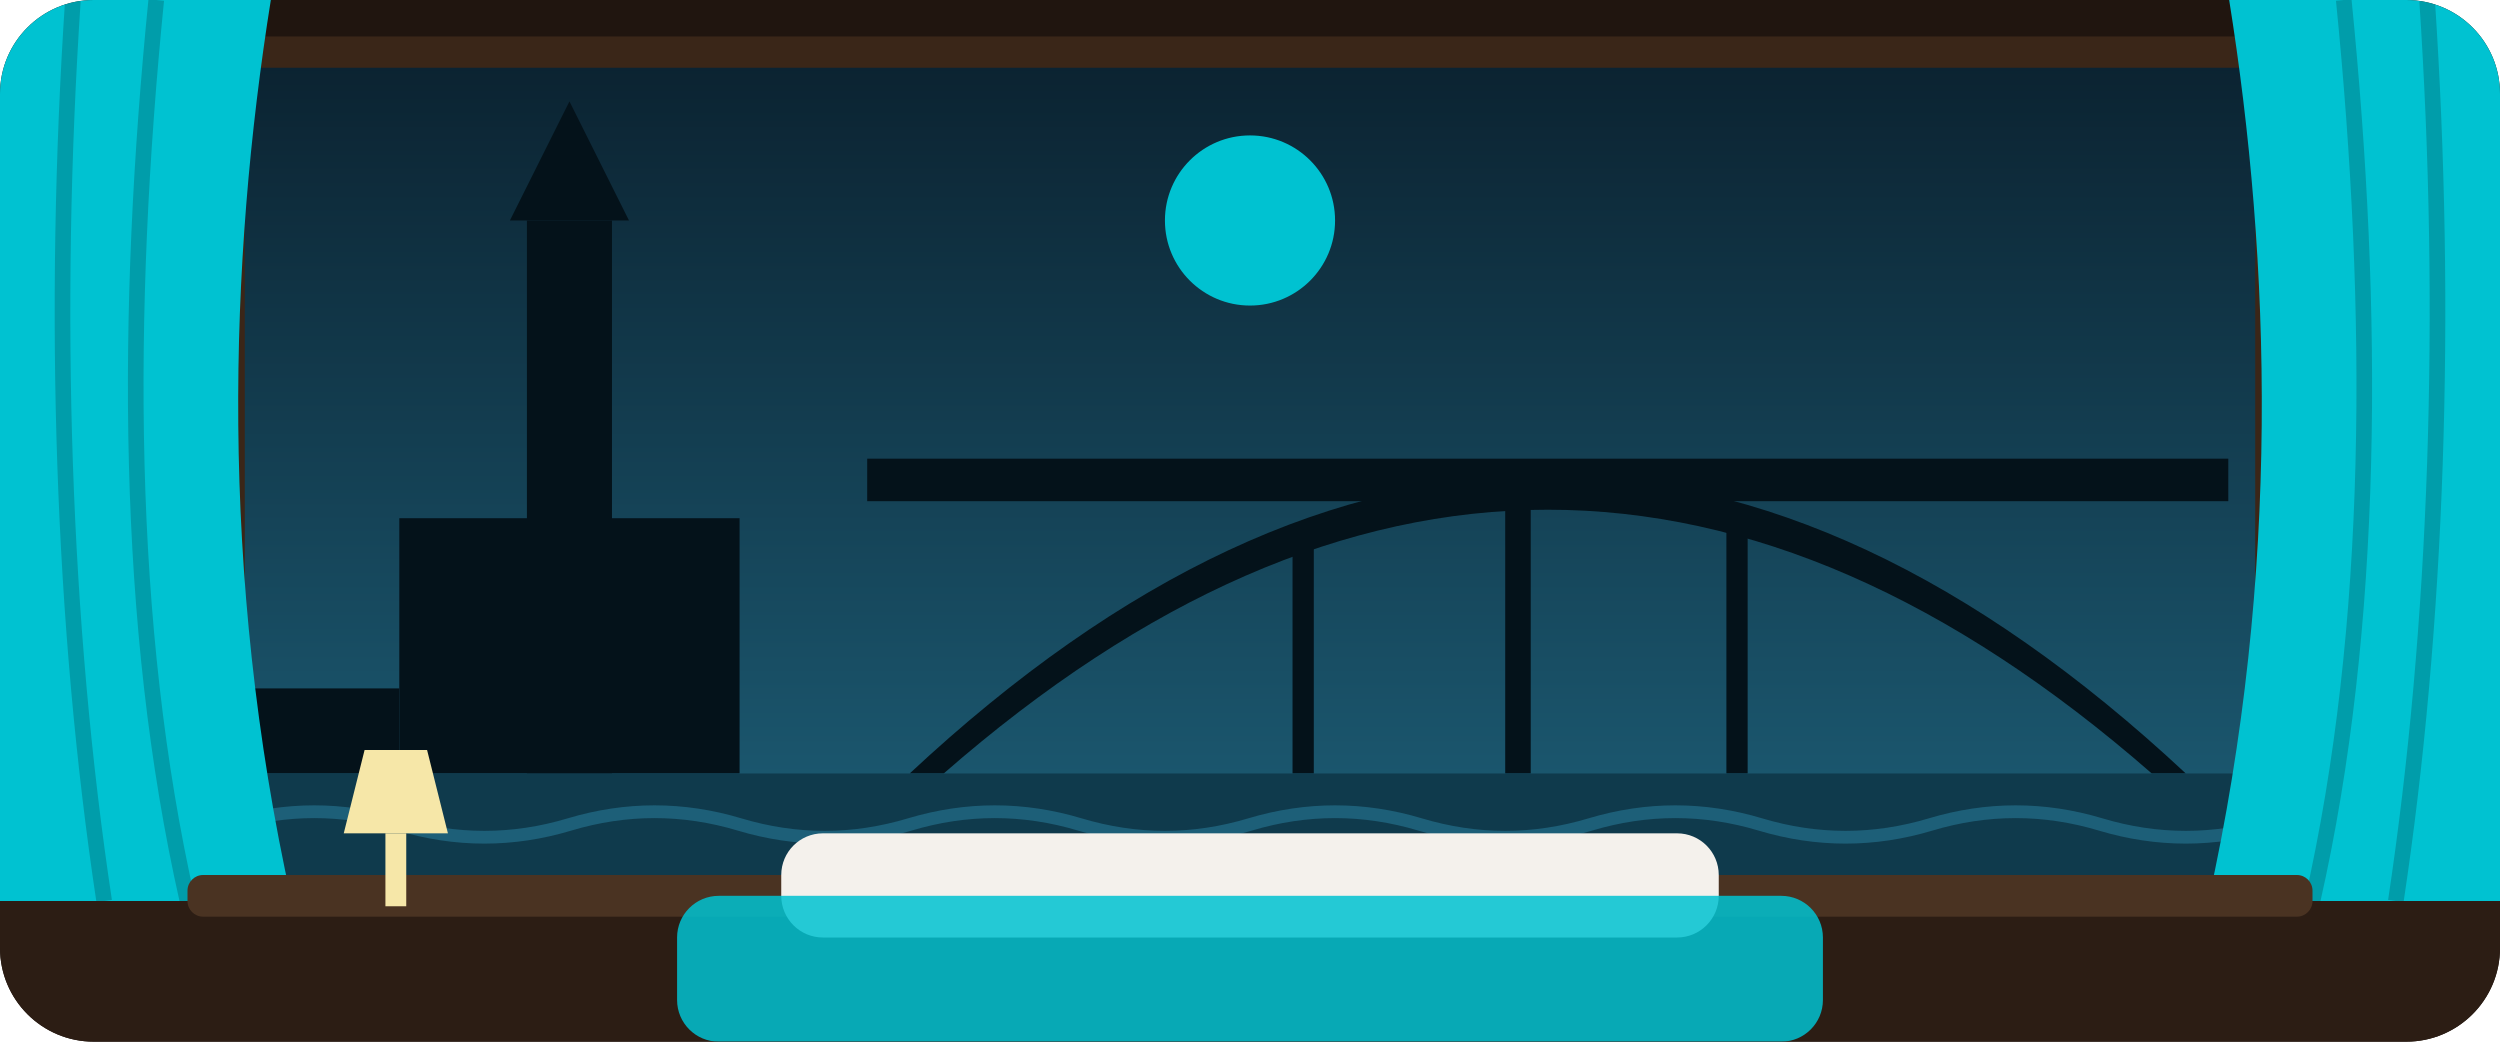
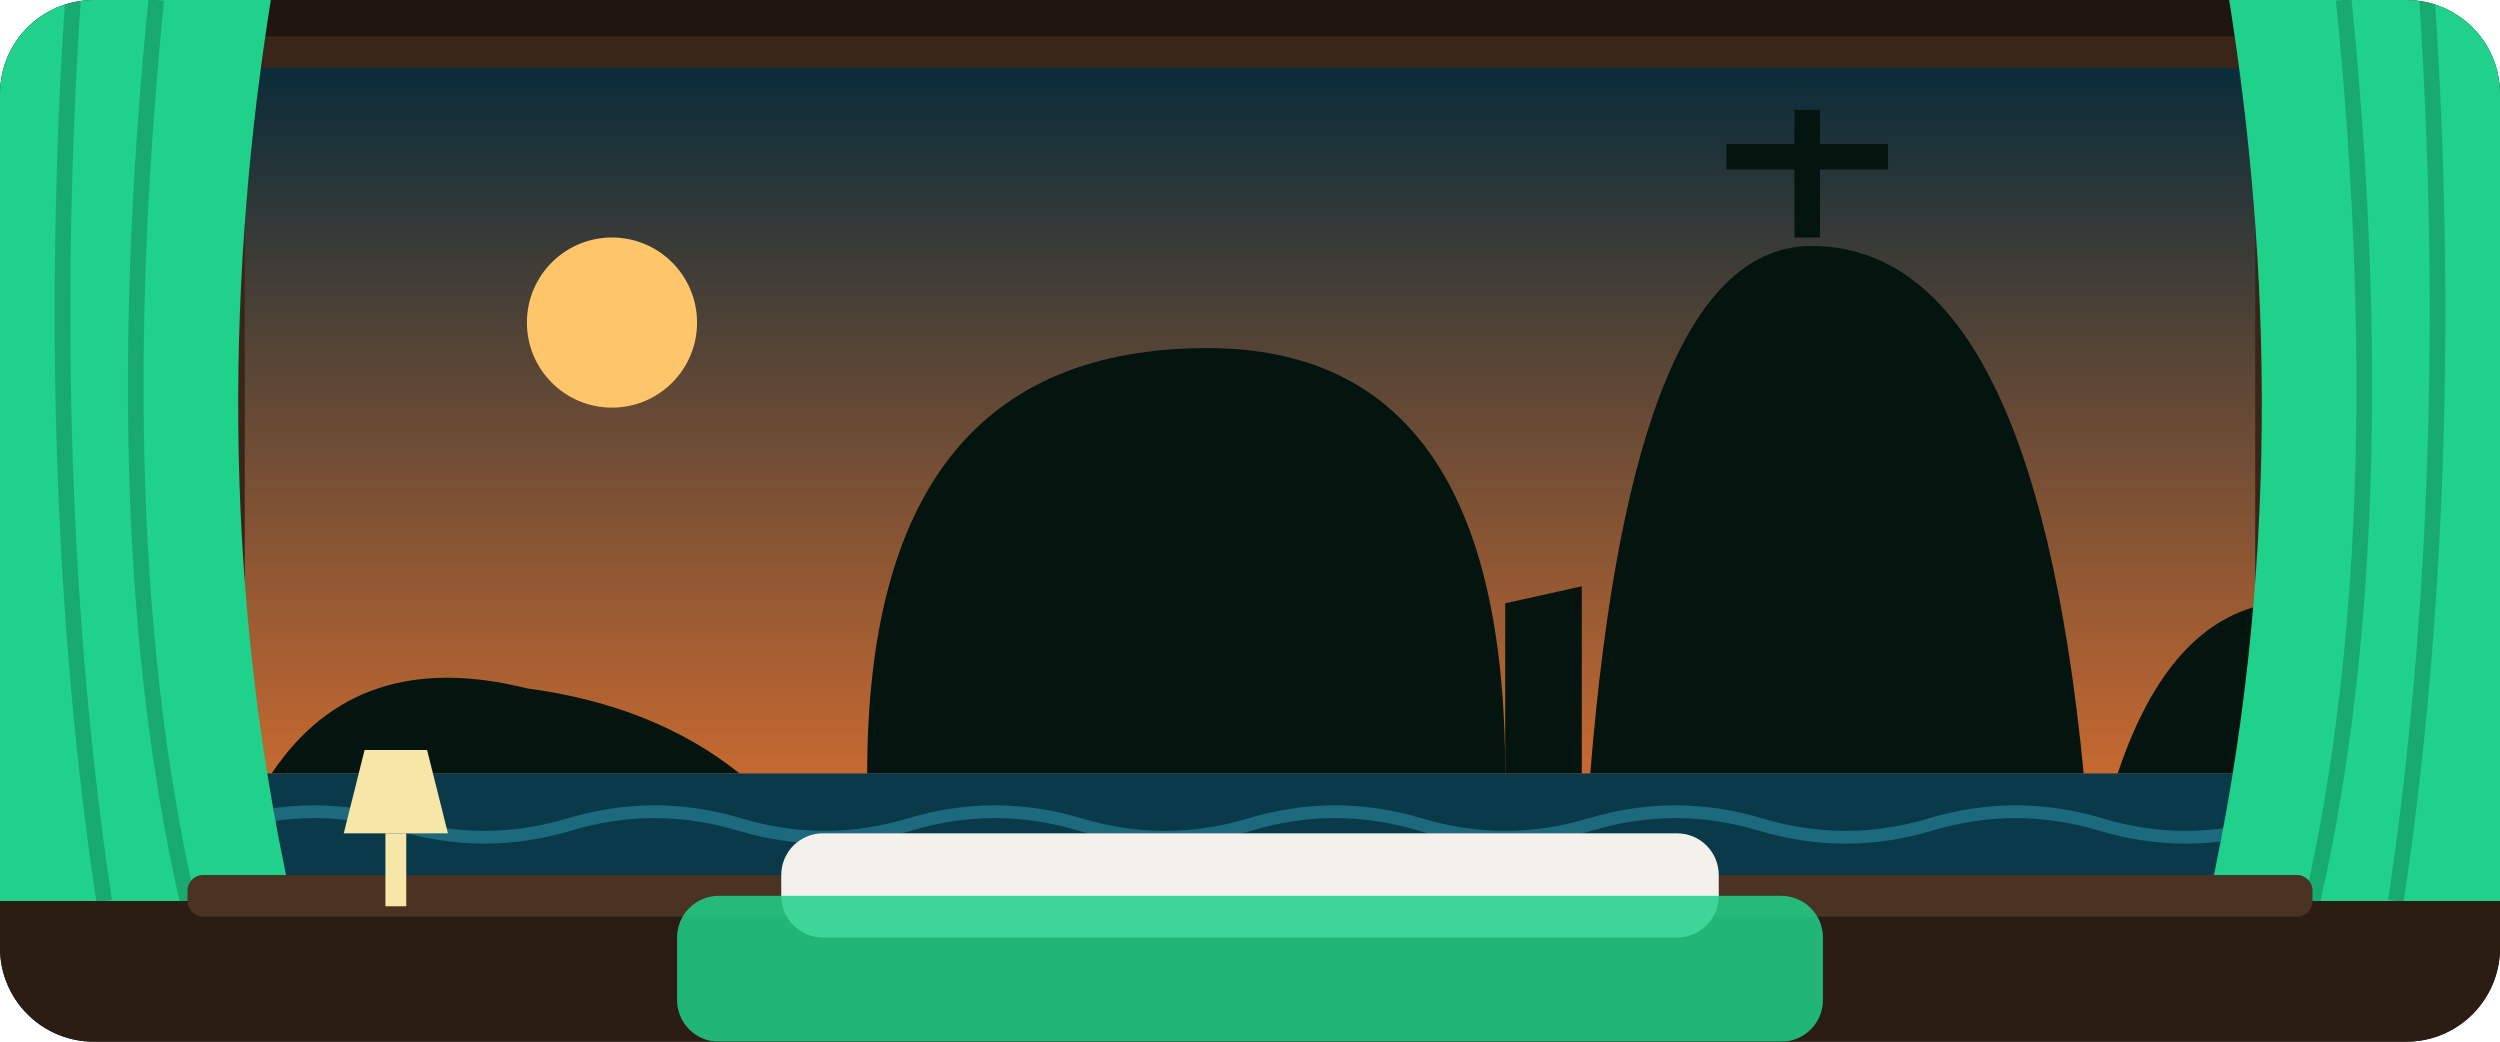
<svg xmlns="http://www.w3.org/2000/svg" viewBox="0 0 480 200" width="480" height="200">
  <defs>
    <clipPath id="c">
      <rect width="480" height="200" rx="18" />
    </clipPath>
  </defs>
  <g clip-path="url(#c)">
    <rect width="480" height="200" fill="#20150f" />
    <svg x="44" y="10" width="392" height="163" viewBox="0 0 480 200" preserveAspectRatio="xMidYMax slice">
      <defs>
        <linearGradient id="sky" x1="0" y1="0" x2="0" y2="1">
-           <stop offset="0" stop-color="#0b2230" />
-           <stop offset="1" stop-color="#1d5f78" />
+           <stop offset="0" stop-color="#052a3a" />
+           <stop offset="1" stop-color="#e8742f" />
        </linearGradient>
      </defs>
      <rect width="480" height="200" fill="url(#sky)" />
-       <circle cx="240" cy="40" r="20" fill="#00c2d1" />
-       <g fill="#04121a">
-         <rect x="70" y="40" width="20" height="130" />
-         <path d="M66 40 L80 12 L94 40 Z" />
-         <rect x="40" y="110" width="80" height="60" />
-         <rect x="150" y="96" width="320" height="10" />
-         <path d="M160 170 Q310 30 460 170 L452 170 Q310 46 168 170 Z" />
-         <rect x="300" y="106" width="6" height="64" />
-         <rect x="250" y="112" width="5" height="58" />
-         <rect x="352" y="112" width="5" height="58" />
-         <rect x="0" y="150" width="40" height="20" />
+       <circle cx="90" cy="64" r="20" fill="#ffc56a" />
+       <g fill="#04140f">
+         <path d="M150 170 Q150 70 230 70 Q300 70 300 170 Z" />
+         <path d="M320 170 Q330 46 372 46 Q424 46 436 170 Z" />
+         <rect x="368" y="14" width="6" height="30" />
+         <rect x="352" y="22" width="38" height="6" />
+         <path d="M300 130 L318 126 L318 170 L300 170 Z" />
+         <path d="M10 170 Q30 140 70 150 Q100 154 120 170 Z" />
+         <path d="M444 170 Q456 134 480 130 L480 170 Z" />
      </g>
-       <rect x="0" y="170" width="480" height="30" fill="#0f3a4c" />
-       <path d="M0 182 q20 -6 40 0 t40 0 t40 0 t40 0 t40 0 t40 0 t40 0 t40 0 t40 0 t40 0 t40 0 t40 0" stroke="#1d5f78" stroke-width="3" fill="none" />
+       <rect x="0" y="170" width="480" height="30" fill="#0a3a4a" />
+       <path d="M0 182 q20 -6 40 0 t40 0 t40 0 t40 0 t40 0 t40 0 t40 0 t40 0 t40 0 t40 0 t40 0 t40 0" stroke="#1d6a7e" stroke-width="3" fill="none" />
    </svg>
    <rect x="44" y="10" width="392" height="163" fill="none" stroke="#3a2618" stroke-width="6" />
-     <path d="M0 0h52c-8 50-10 110 4 173H0z" fill="#00c2d1" />
-     <path d="M480 0h-52c8 50 10 110-4 173h56z" fill="#00c2d1" />
+     <path d="M0 0h52c-8 50-10 110 4 173H0z" fill="#1fd18a" />
+     <path d="M480 0h-52c8 50 10 110-4 173h56z" fill="#1fd18a" />
    <path d="M14 0c-4 60-2 120 6 173M30 0c-6 60-6 120 6 173M466 0c4 60 2 120-6 173M450 0c6 60 6 120-6 173" stroke="#00000030" stroke-width="3" fill="none" />
    <rect x="0" y="173" width="480" height="27" fill="#2c1d14" />
    <rect x="36" y="168" width="408" height="8" rx="3" fill="#4a3322" />
    <rect x="150" y="160" width="180" height="20" rx="8" fill="#f4f1ec" />
-     <rect x="130" y="172" width="220" height="28" rx="8" fill="#00c2d1" opacity=".85" />
+     <rect x="130" y="172" width="220" height="28" rx="8" fill="#1fd18a" opacity=".85" />
    <path d="M66 160h20l-4-16h-12z" fill="#f6e7a8" />
    <rect x="74" y="160" width="4" height="14" fill="#f6e7a8" />
  </g>
</svg>
